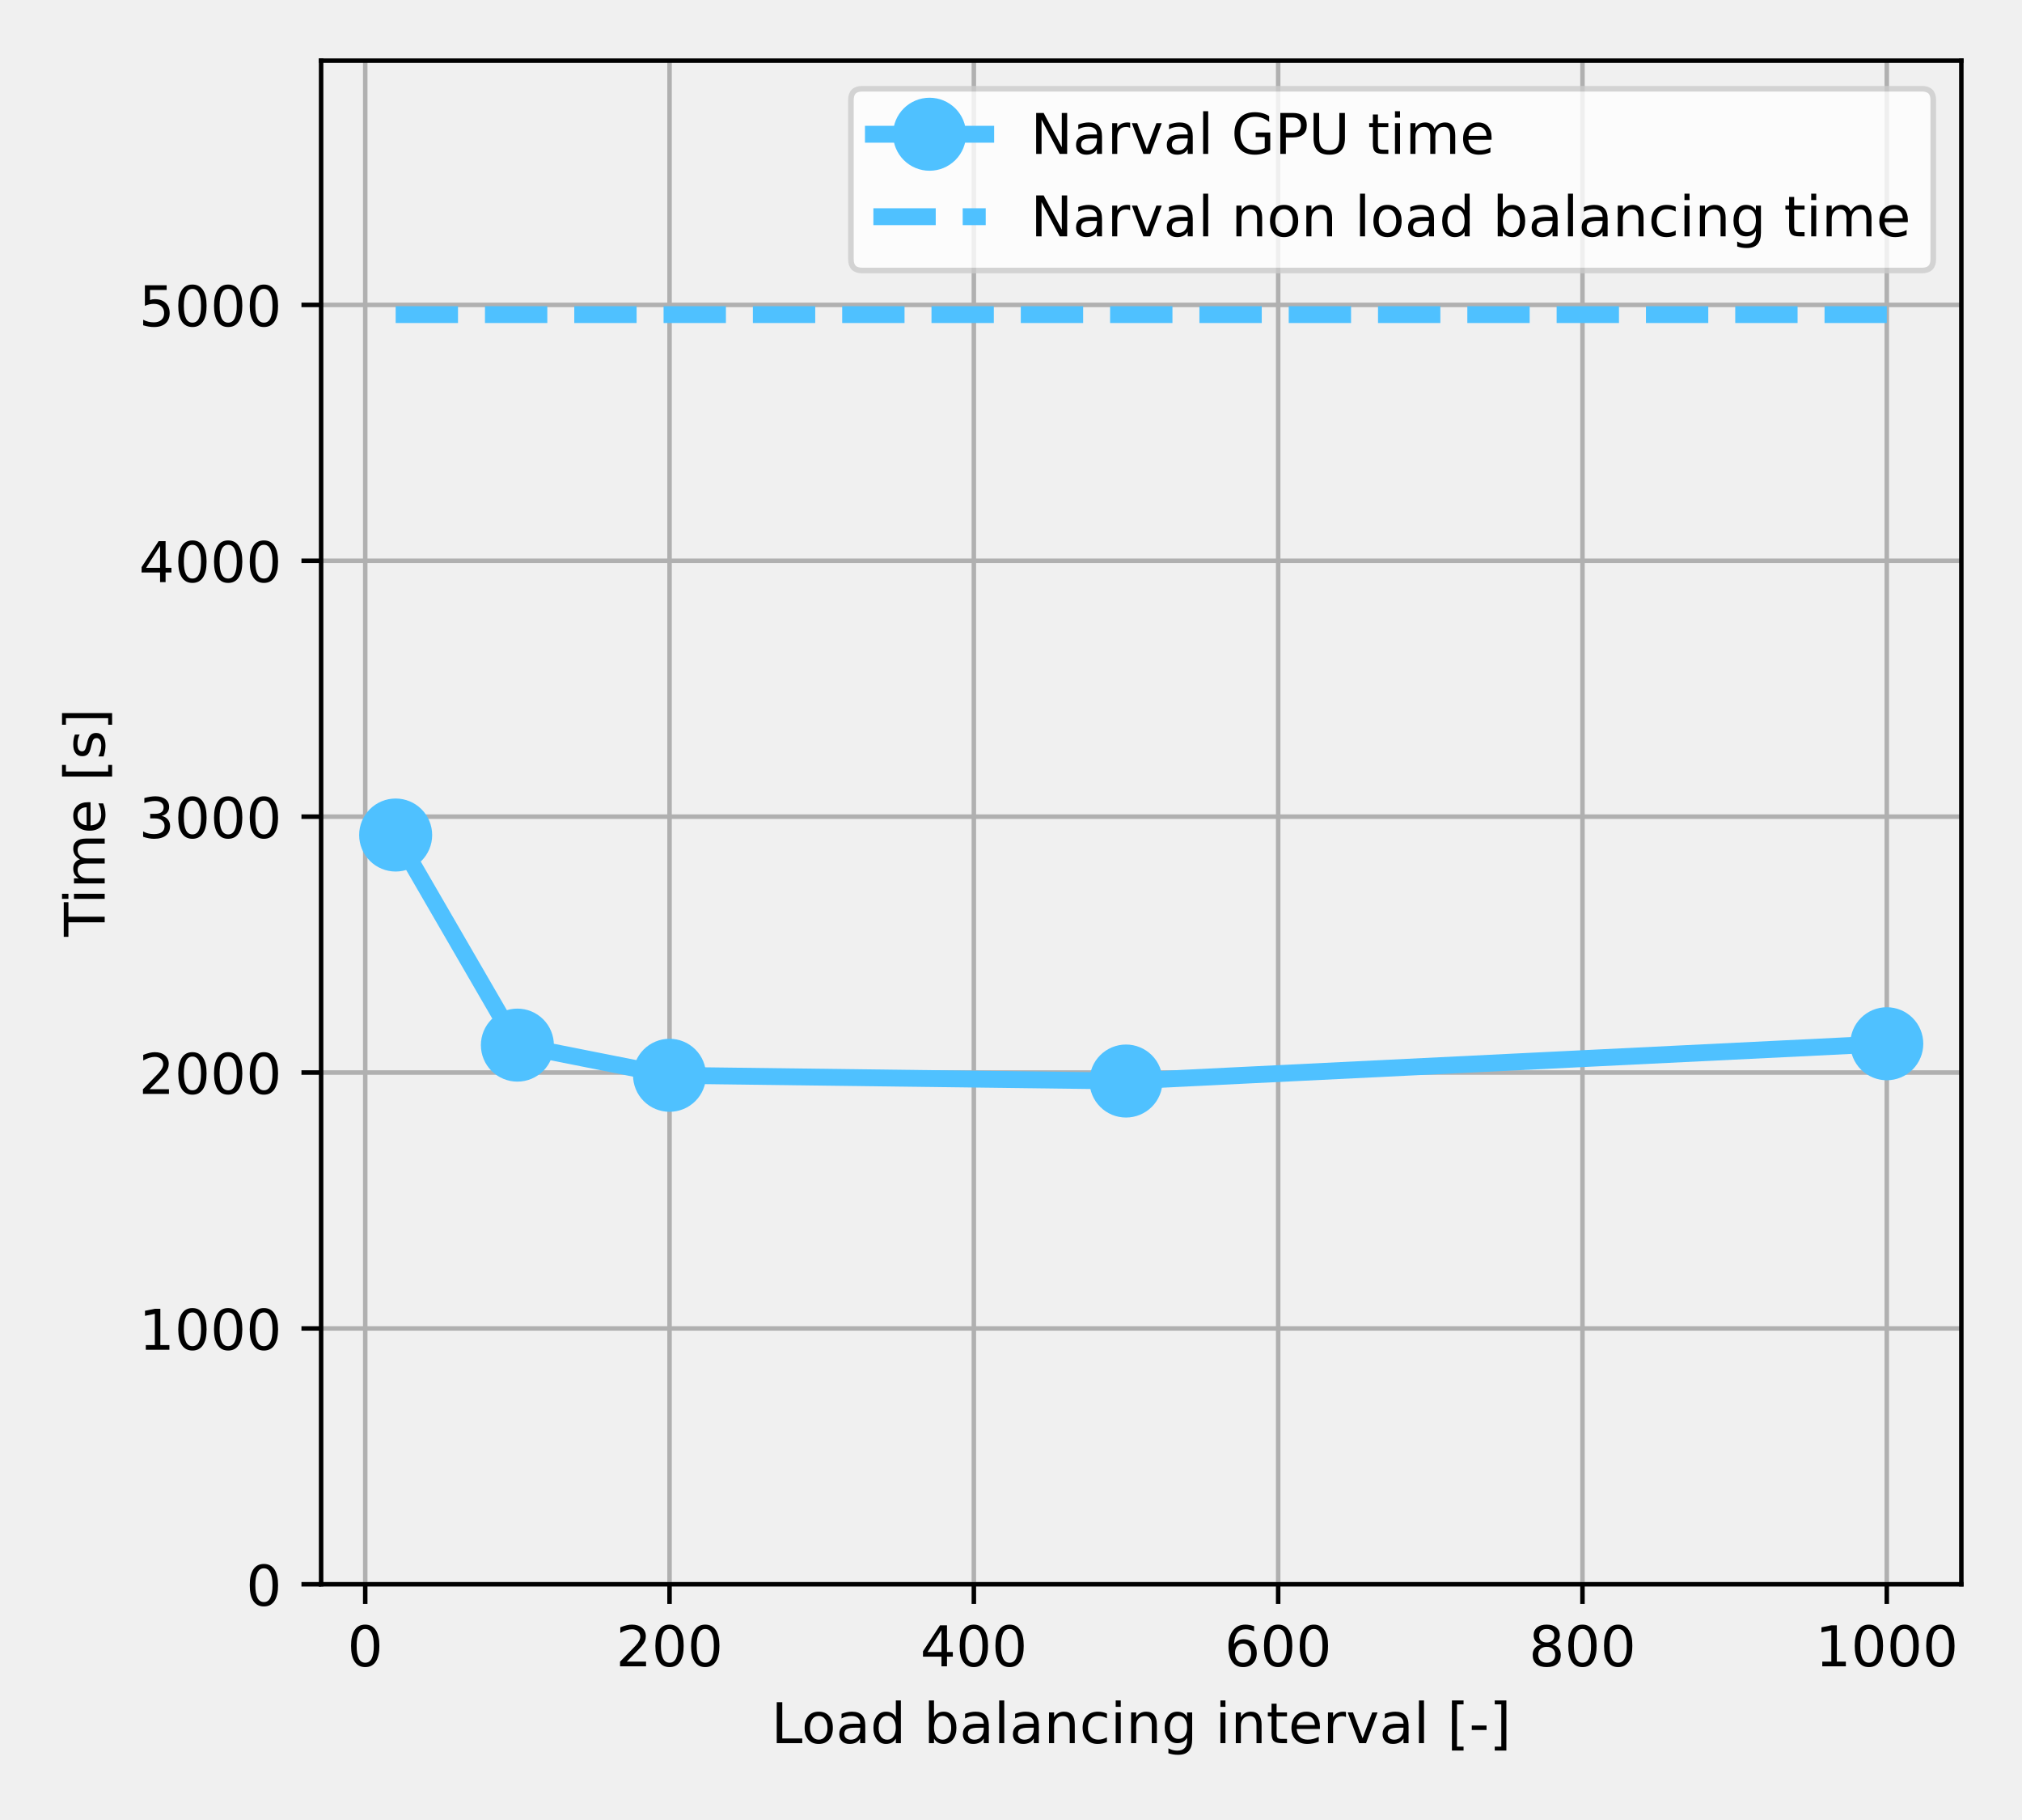
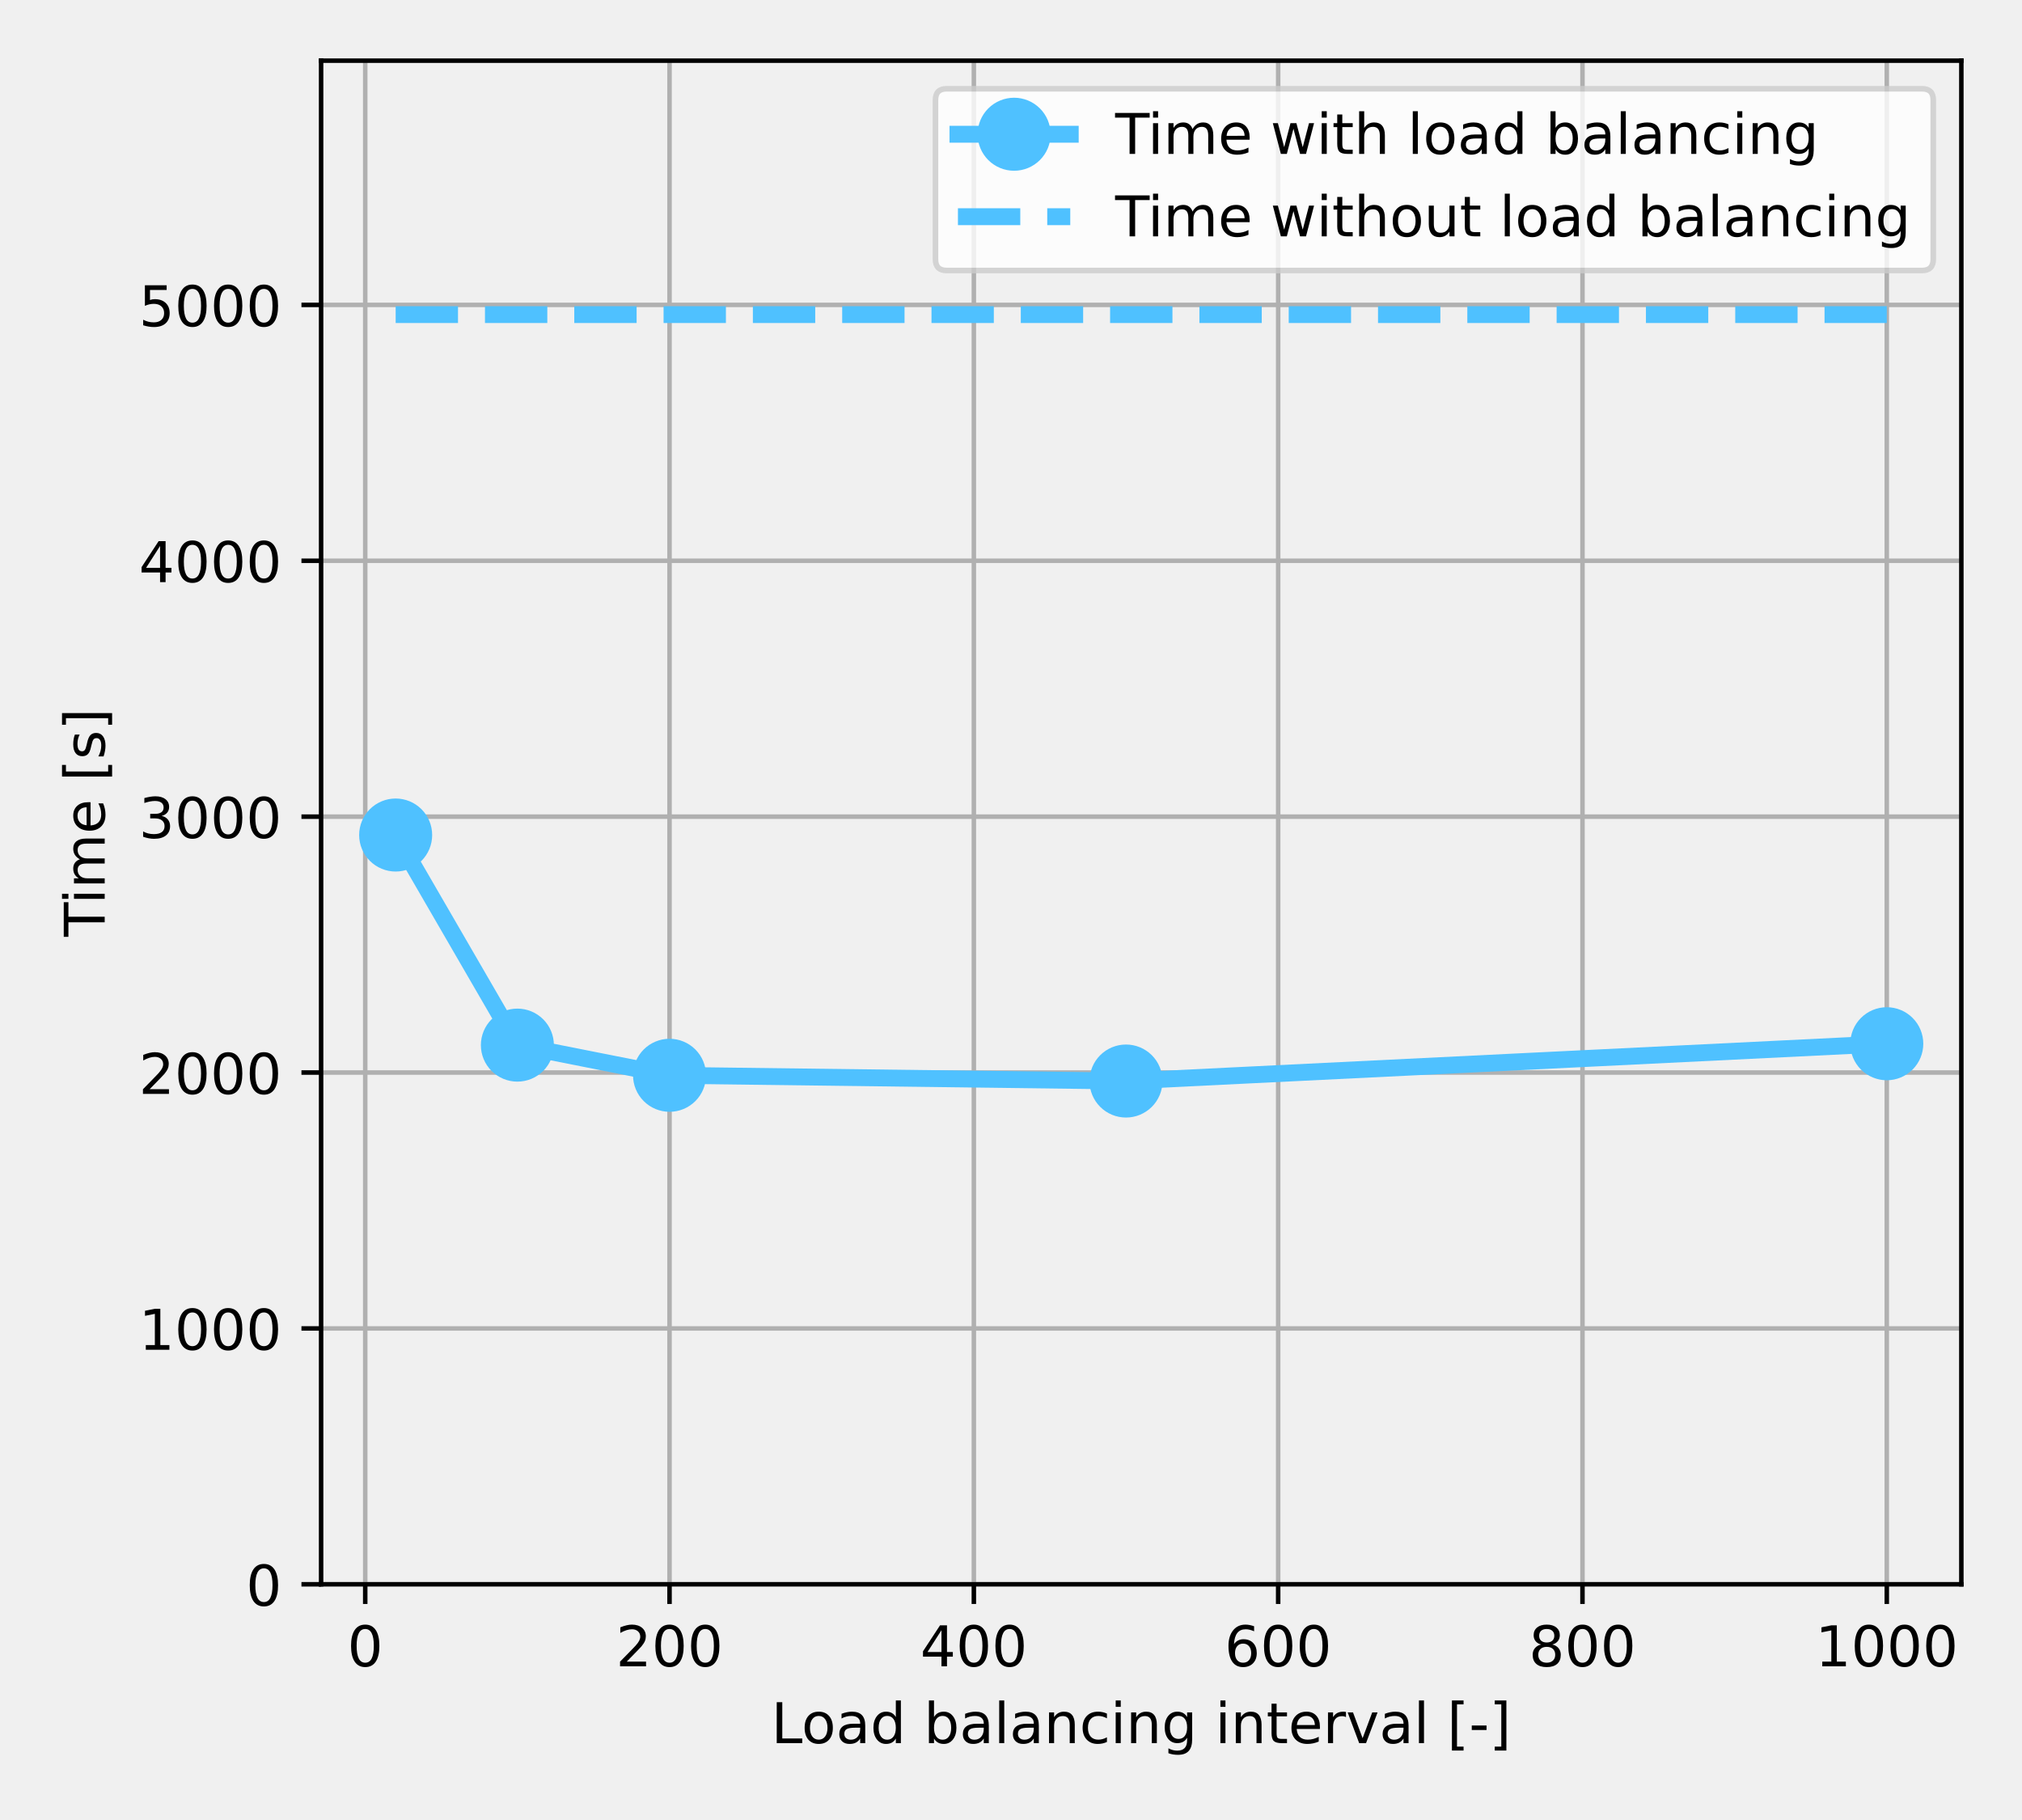
<svg xmlns="http://www.w3.org/2000/svg" xmlns:xlink="http://www.w3.org/1999/xlink" width="360pt" height="324pt" viewBox="0 0 360 324" version="1.1">
  <defs>
    <style type="text/css">*{stroke-linejoin: round; stroke-linecap: butt}</style>
  </defs>
  <g id="figure_1">
    <g id="patch_1">
      <path d="M 0 324  L 360 324  L 360 0  L 0 0  L 0 324  z " style="fill: none" />
    </g>
    <g id="axes_1">
      <g id="patch_2">
        <path d="M 57.17 282.04  L 349.2 282.04  L 349.2 10.8  L 57.17 10.8  L 57.17 282.04  z " style="fill: none" />
      </g>
      <g id="matplotlib.axis_1">
        <g id="xtick_1">
          <g id="line2d_1">
-             <path d="M 65.026 282.04  L 65.026 10.8  " clip-path="url(#p9d35d307a7)" style="fill: none; stroke: #b0b0b0; stroke-width: 0.8; stroke-linecap: square" />
+             <path d="M 65.026 282.04  L 65.026 10.8  " clip-path="url(#pdeeb07738b)" style="fill: none; stroke: #b0b0b0; stroke-width: 0.8; stroke-linecap: square" />
          </g>
          <g id="line2d_2">
            <defs>
-               <path id="m3759793aa2" d="M 0 0  L 0 3.5  " style="stroke: #000000; stroke-width: 0.8" />
-             </defs>
-             <g>
-               <use xlink:href="#m3759793aa2" x="65.026" y="282.04" style="stroke: #000000; stroke-width: 0.8" />
+               <path id="m55e230d600" d="M 0 0  L 0 3.5  " style="stroke: #000000; stroke-width: 0.8" />
+             </defs>
+             <g>
+               <use xlink:href="#m55e230d600" x="65.026" y="282.04" style="stroke: #000000; stroke-width: 0.8" />
            </g>
          </g>
          <g id="text_1">
            <g transform="translate(61.84484 296.6384)scale(0.1 -0.1)">
              <defs>
                <path id="DejaVuSans-30" d="M 2034 4250  Q 1547 4250 1301 3770  Q 1056 3291 1056 2328  Q 1056 1369 1301 889  Q 1547 409 2034 409  Q 2525 409 2770 889  Q 3016 1369 3016 2328  Q 3016 3291 2770 3770  Q 2525 4250 2034 4250  z M 2034 4750  Q 2819 4750 3233 4129  Q 3647 3509 3647 2328  Q 3647 1150 3233 529  Q 2819 -91 2034 -91  Q 1250 -91 836 529  Q 422 1150 422 2328  Q 422 3509 836 4129  Q 1250 4750 2034 4750  z " transform="scale(0.015625)" />
              </defs>
              <use xlink:href="#DejaVuSans-30" />
            </g>
          </g>
        </g>
        <g id="xtick_2">
          <g id="line2d_3">
-             <path d="M 119.206 282.04  L 119.206 10.8  " clip-path="url(#p9d35d307a7)" style="fill: none; stroke: #b0b0b0; stroke-width: 0.8; stroke-linecap: square" />
+             <path d="M 119.206 282.04  L 119.206 10.8  " clip-path="url(#pdeeb07738b)" style="fill: none; stroke: #b0b0b0; stroke-width: 0.8; stroke-linecap: square" />
          </g>
          <g id="line2d_4">
            <g>
-               <use xlink:href="#m3759793aa2" x="119.206" y="282.04" style="stroke: #000000; stroke-width: 0.8" />
+               <use xlink:href="#m55e230d600" x="119.206" y="282.04" style="stroke: #000000; stroke-width: 0.8" />
            </g>
          </g>
          <g id="text_2">
            <g transform="translate(109.6623 296.6384)scale(0.1 -0.1)">
              <defs>
                <path id="DejaVuSans-32" d="M 1228 531  L 3431 531  L 3431 0  L 469 0  L 469 531  Q 828 903 1448 1529  Q 2069 2156 2228 2338  Q 2531 2678 2651 2914  Q 2772 3150 2772 3378  Q 2772 3750 2511 3984  Q 2250 4219 1831 4219  Q 1534 4219 1204 4116  Q 875 4013 500 3803  L 500 4441  Q 881 4594 1212 4672  Q 1544 4750 1819 4750  Q 2544 4750 2975 4387  Q 3406 4025 3406 3419  Q 3406 3131 3298 2873  Q 3191 2616 2906 2266  Q 2828 2175 2409 1742  Q 1991 1309 1228 531  z " transform="scale(0.015625)" />
              </defs>
              <use xlink:href="#DejaVuSans-32" />
              <use xlink:href="#DejaVuSans-30" x="63.623" />
              <use xlink:href="#DejaVuSans-30" x="127.246" />
            </g>
          </g>
        </g>
        <g id="xtick_3">
          <g id="line2d_5">
-             <path d="M 173.386 282.04  L 173.386 10.8  " clip-path="url(#p9d35d307a7)" style="fill: none; stroke: #b0b0b0; stroke-width: 0.8; stroke-linecap: square" />
+             <path d="M 173.386 282.04  L 173.386 10.8  " clip-path="url(#pdeeb07738b)" style="fill: none; stroke: #b0b0b0; stroke-width: 0.8; stroke-linecap: square" />
          </g>
          <g id="line2d_6">
            <g>
-               <use xlink:href="#m3759793aa2" x="173.386" y="282.04" style="stroke: #000000; stroke-width: 0.8" />
+               <use xlink:href="#m55e230d600" x="173.386" y="282.04" style="stroke: #000000; stroke-width: 0.8" />
            </g>
          </g>
          <g id="text_3">
            <g transform="translate(163.8423 296.6384)scale(0.1 -0.1)">
              <defs>
                <path id="DejaVuSans-34" d="M 2419 4116  L 825 1625  L 2419 1625  L 2419 4116  z M 2253 4666  L 3047 4666  L 3047 1625  L 3713 1625  L 3713 1100  L 3047 1100  L 3047 0  L 2419 0  L 2419 1100  L 313 1100  L 313 1709  L 2253 4666  z " transform="scale(0.015625)" />
              </defs>
              <use xlink:href="#DejaVuSans-34" />
              <use xlink:href="#DejaVuSans-30" x="63.623" />
              <use xlink:href="#DejaVuSans-30" x="127.246" />
            </g>
          </g>
        </g>
        <g id="xtick_4">
          <g id="line2d_7">
-             <path d="M 227.566 282.04  L 227.566 10.8  " clip-path="url(#p9d35d307a7)" style="fill: none; stroke: #b0b0b0; stroke-width: 0.8; stroke-linecap: square" />
+             <path d="M 227.566 282.04  L 227.566 10.8  " clip-path="url(#pdeeb07738b)" style="fill: none; stroke: #b0b0b0; stroke-width: 0.8; stroke-linecap: square" />
          </g>
          <g id="line2d_8">
            <g>
-               <use xlink:href="#m3759793aa2" x="227.566" y="282.04" style="stroke: #000000; stroke-width: 0.8" />
+               <use xlink:href="#m55e230d600" x="227.566" y="282.04" style="stroke: #000000; stroke-width: 0.8" />
            </g>
          </g>
          <g id="text_4">
            <g transform="translate(218.0222 296.6384)scale(0.1 -0.1)">
              <defs>
                <path id="DejaVuSans-36" d="M 2113 2584  Q 1688 2584 1439 2293  Q 1191 2003 1191 1497  Q 1191 994 1439 701  Q 1688 409 2113 409  Q 2538 409 2786 701  Q 3034 994 3034 1497  Q 3034 2003 2786 2293  Q 2538 2584 2113 2584  z M 3366 4563  L 3366 3988  Q 3128 4100 2886 4159  Q 2644 4219 2406 4219  Q 1781 4219 1451 3797  Q 1122 3375 1075 2522  Q 1259 2794 1537 2939  Q 1816 3084 2150 3084  Q 2853 3084 3261 2657  Q 3669 2231 3669 1497  Q 3669 778 3244 343  Q 2819 -91 2113 -91  Q 1303 -91 875 529  Q 447 1150 447 2328  Q 447 3434 972 4092  Q 1497 4750 2381 4750  Q 2619 4750 2861 4703  Q 3103 4656 3366 4563  z " transform="scale(0.015625)" />
              </defs>
              <use xlink:href="#DejaVuSans-36" />
              <use xlink:href="#DejaVuSans-30" x="63.623" />
              <use xlink:href="#DejaVuSans-30" x="127.246" />
            </g>
          </g>
        </g>
        <g id="xtick_5">
          <g id="line2d_9">
-             <path d="M 281.746 282.04  L 281.746 10.8  " clip-path="url(#p9d35d307a7)" style="fill: none; stroke: #b0b0b0; stroke-width: 0.8; stroke-linecap: square" />
+             <path d="M 281.746 282.04  L 281.746 10.8  " clip-path="url(#pdeeb07738b)" style="fill: none; stroke: #b0b0b0; stroke-width: 0.8; stroke-linecap: square" />
          </g>
          <g id="line2d_10">
            <g>
-               <use xlink:href="#m3759793aa2" x="281.746" y="282.04" style="stroke: #000000; stroke-width: 0.8" />
+               <use xlink:href="#m55e230d600" x="281.746" y="282.04" style="stroke: #000000; stroke-width: 0.8" />
            </g>
          </g>
          <g id="text_5">
            <g transform="translate(272.2022 296.6384)scale(0.1 -0.1)">
              <defs>
                <path id="DejaVuSans-38" d="M 2034 2216  Q 1584 2216 1326 1975  Q 1069 1734 1069 1313  Q 1069 891 1326 650  Q 1584 409 2034 409  Q 2484 409 2743 651  Q 3003 894 3003 1313  Q 3003 1734 2745 1975  Q 2488 2216 2034 2216  z M 1403 2484  Q 997 2584 770 2862  Q 544 3141 544 3541  Q 544 4100 942 4425  Q 1341 4750 2034 4750  Q 2731 4750 3128 4425  Q 3525 4100 3525 3541  Q 3525 3141 3298 2862  Q 3072 2584 2669 2484  Q 3125 2378 3379 2068  Q 3634 1759 3634 1313  Q 3634 634 3220 271  Q 2806 -91 2034 -91  Q 1263 -91 848 271  Q 434 634 434 1313  Q 434 1759 690 2068  Q 947 2378 1403 2484  z M 1172 3481  Q 1172 3119 1398 2916  Q 1625 2713 2034 2713  Q 2441 2713 2670 2916  Q 2900 3119 2900 3481  Q 2900 3844 2670 4047  Q 2441 4250 2034 4250  Q 1625 4250 1398 4047  Q 1172 3844 1172 3481  z " transform="scale(0.015625)" />
              </defs>
              <use xlink:href="#DejaVuSans-38" />
              <use xlink:href="#DejaVuSans-30" x="63.623" />
              <use xlink:href="#DejaVuSans-30" x="127.246" />
            </g>
          </g>
        </g>
        <g id="xtick_6">
          <g id="line2d_11">
-             <path d="M 335.926 282.04  L 335.926 10.8  " clip-path="url(#p9d35d307a7)" style="fill: none; stroke: #b0b0b0; stroke-width: 0.8; stroke-linecap: square" />
+             <path d="M 335.926 282.04  L 335.926 10.8  " clip-path="url(#pdeeb07738b)" style="fill: none; stroke: #b0b0b0; stroke-width: 0.8; stroke-linecap: square" />
          </g>
          <g id="line2d_12">
            <g>
-               <use xlink:href="#m3759793aa2" x="335.926" y="282.04" style="stroke: #000000; stroke-width: 0.8" />
+               <use xlink:href="#m55e230d600" x="335.926" y="282.04" style="stroke: #000000; stroke-width: 0.8" />
            </g>
          </g>
          <g id="text_6">
            <g transform="translate(323.2009 296.6384)scale(0.1 -0.1)">
              <defs>
                <path id="DejaVuSans-31" d="M 794 531  L 1825 531  L 1825 4091  L 703 3866  L 703 4441  L 1819 4666  L 2450 4666  L 2450 531  L 3481 531  L 3481 0  L 794 0  L 794 531  z " transform="scale(0.015625)" />
              </defs>
              <use xlink:href="#DejaVuSans-31" />
              <use xlink:href="#DejaVuSans-30" x="63.623" />
              <use xlink:href="#DejaVuSans-30" x="127.246" />
              <use xlink:href="#DejaVuSans-30" x="190.869" />
            </g>
          </g>
        </g>
        <g id="text_7">
          <g transform="translate(137.3123 310.3166)scale(0.1 -0.1)">
            <defs>
              <path id="DejaVuSans-4c" d="M 628 4666  L 1259 4666  L 1259 531  L 3531 531  L 3531 0  L 628 0  L 628 4666  z " transform="scale(0.015625)" />
              <path id="DejaVuSans-6f" d="M 1959 3097  Q 1497 3097 1228 2736  Q 959 2375 959 1747  Q 959 1119 1226 758  Q 1494 397 1959 397  Q 2419 397 2687 759  Q 2956 1122 2956 1747  Q 2956 2369 2687 2733  Q 2419 3097 1959 3097  z M 1959 3584  Q 2709 3584 3137 3096  Q 3566 2609 3566 1747  Q 3566 888 3137 398  Q 2709 -91 1959 -91  Q 1206 -91 779 398  Q 353 888 353 1747  Q 353 2609 779 3096  Q 1206 3584 1959 3584  z " transform="scale(0.015625)" />
              <path id="DejaVuSans-61" d="M 2194 1759  Q 1497 1759 1228 1600  Q 959 1441 959 1056  Q 959 750 1161 570  Q 1363 391 1709 391  Q 2188 391 2477 730  Q 2766 1069 2766 1631  L 2766 1759  L 2194 1759  z M 3341 1997  L 3341 0  L 2766 0  L 2766 531  Q 2569 213 2275 61  Q 1981 -91 1556 -91  Q 1019 -91 701 211  Q 384 513 384 1019  Q 384 1609 779 1909  Q 1175 2209 1959 2209  L 2766 2209  L 2766 2266  Q 2766 2663 2505 2880  Q 2244 3097 1772 3097  Q 1472 3097 1187 3025  Q 903 2953 641 2809  L 641 3341  Q 956 3463 1253 3523  Q 1550 3584 1831 3584  Q 2591 3584 2966 3190  Q 3341 2797 3341 1997  z " transform="scale(0.015625)" />
              <path id="DejaVuSans-64" d="M 2906 2969  L 2906 4863  L 3481 4863  L 3481 0  L 2906 0  L 2906 525  Q 2725 213 2448 61  Q 2172 -91 1784 -91  Q 1150 -91 751 415  Q 353 922 353 1747  Q 353 2572 751 3078  Q 1150 3584 1784 3584  Q 2172 3584 2448 3432  Q 2725 3281 2906 2969  z M 947 1747  Q 947 1113 1208 752  Q 1469 391 1925 391  Q 2381 391 2643 752  Q 2906 1113 2906 1747  Q 2906 2381 2643 2742  Q 2381 3103 1925 3103  Q 1469 3103 1208 2742  Q 947 2381 947 1747  z " transform="scale(0.015625)" />
              <path id="DejaVuSans-20" transform="scale(0.015625)" />
              <path id="DejaVuSans-62" d="M 3116 1747  Q 3116 2381 2855 2742  Q 2594 3103 2138 3103  Q 1681 3103 1420 2742  Q 1159 2381 1159 1747  Q 1159 1113 1420 752  Q 1681 391 2138 391  Q 2594 391 2855 752  Q 3116 1113 3116 1747  z M 1159 2969  Q 1341 3281 1617 3432  Q 1894 3584 2278 3584  Q 2916 3584 3314 3078  Q 3713 2572 3713 1747  Q 3713 922 3314 415  Q 2916 -91 2278 -91  Q 1894 -91 1617 61  Q 1341 213 1159 525  L 1159 0  L 581 0  L 581 4863  L 1159 4863  L 1159 2969  z " transform="scale(0.015625)" />
              <path id="DejaVuSans-6c" d="M 603 4863  L 1178 4863  L 1178 0  L 603 0  L 603 4863  z " transform="scale(0.015625)" />
              <path id="DejaVuSans-6e" d="M 3513 2113  L 3513 0  L 2938 0  L 2938 2094  Q 2938 2591 2744 2837  Q 2550 3084 2163 3084  Q 1697 3084 1428 2787  Q 1159 2491 1159 1978  L 1159 0  L 581 0  L 581 3500  L 1159 3500  L 1159 2956  Q 1366 3272 1645 3428  Q 1925 3584 2291 3584  Q 2894 3584 3203 3211  Q 3513 2838 3513 2113  z " transform="scale(0.015625)" />
              <path id="DejaVuSans-63" d="M 3122 3366  L 3122 2828  Q 2878 2963 2633 3030  Q 2388 3097 2138 3097  Q 1578 3097 1268 2742  Q 959 2388 959 1747  Q 959 1106 1268 751  Q 1578 397 2138 397  Q 2388 397 2633 464  Q 2878 531 3122 666  L 3122 134  Q 2881 22 2623 -34  Q 2366 -91 2075 -91  Q 1284 -91 818 406  Q 353 903 353 1747  Q 353 2603 823 3093  Q 1294 3584 2113 3584  Q 2378 3584 2631 3529  Q 2884 3475 3122 3366  z " transform="scale(0.015625)" />
              <path id="DejaVuSans-69" d="M 603 3500  L 1178 3500  L 1178 0  L 603 0  L 603 3500  z M 603 4863  L 1178 4863  L 1178 4134  L 603 4134  L 603 4863  z " transform="scale(0.015625)" />
              <path id="DejaVuSans-67" d="M 2906 1791  Q 2906 2416 2648 2759  Q 2391 3103 1925 3103  Q 1463 3103 1205 2759  Q 947 2416 947 1791  Q 947 1169 1205 825  Q 1463 481 1925 481  Q 2391 481 2648 825  Q 2906 1169 2906 1791  z M 3481 434  Q 3481 -459 3084 -895  Q 2688 -1331 1869 -1331  Q 1566 -1331 1297 -1286  Q 1028 -1241 775 -1147  L 775 -588  Q 1028 -725 1275 -790  Q 1522 -856 1778 -856  Q 2344 -856 2625 -561  Q 2906 -266 2906 331  L 2906 616  Q 2728 306 2450 153  Q 2172 0 1784 0  Q 1141 0 747 490  Q 353 981 353 1791  Q 353 2603 747 3093  Q 1141 3584 1784 3584  Q 2172 3584 2450 3431  Q 2728 3278 2906 2969  L 2906 3500  L 3481 3500  L 3481 434  z " transform="scale(0.015625)" />
              <path id="DejaVuSans-74" d="M 1172 4494  L 1172 3500  L 2356 3500  L 2356 3053  L 1172 3053  L 1172 1153  Q 1172 725 1289 603  Q 1406 481 1766 481  L 2356 481  L 2356 0  L 1766 0  Q 1100 0 847 248  Q 594 497 594 1153  L 594 3053  L 172 3053  L 172 3500  L 594 3500  L 594 4494  L 1172 4494  z " transform="scale(0.015625)" />
              <path id="DejaVuSans-65" d="M 3597 1894  L 3597 1613  L 953 1613  Q 991 1019 1311 708  Q 1631 397 2203 397  Q 2534 397 2845 478  Q 3156 559 3463 722  L 3463 178  Q 3153 47 2828 -22  Q 2503 -91 2169 -91  Q 1331 -91 842 396  Q 353 884 353 1716  Q 353 2575 817 3079  Q 1281 3584 2069 3584  Q 2775 3584 3186 3129  Q 3597 2675 3597 1894  z M 3022 2063  Q 3016 2534 2758 2815  Q 2500 3097 2075 3097  Q 1594 3097 1305 2825  Q 1016 2553 972 2059  L 3022 2063  z " transform="scale(0.015625)" />
              <path id="DejaVuSans-72" d="M 2631 2963  Q 2534 3019 2420 3045  Q 2306 3072 2169 3072  Q 1681 3072 1420 2755  Q 1159 2438 1159 1844  L 1159 0  L 581 0  L 581 3500  L 1159 3500  L 1159 2956  Q 1341 3275 1631 3429  Q 1922 3584 2338 3584  Q 2397 3584 2469 3576  Q 2541 3569 2628 3553  L 2631 2963  z " transform="scale(0.015625)" />
              <path id="DejaVuSans-76" d="M 191 3500  L 800 3500  L 1894 563  L 2988 3500  L 3597 3500  L 2284 0  L 1503 0  L 191 3500  z " transform="scale(0.015625)" />
              <path id="DejaVuSans-5b" d="M 550 4863  L 1875 4863  L 1875 4416  L 1125 4416  L 1125 -397  L 1875 -397  L 1875 -844  L 550 -844  L 550 4863  z " transform="scale(0.015625)" />
              <path id="DejaVuSans-2d" d="M 313 2009  L 1997 2009  L 1997 1497  L 313 1497  L 313 2009  z " transform="scale(0.015625)" />
              <path id="DejaVuSans-5d" d="M 1947 4863  L 1947 -844  L 622 -844  L 622 -397  L 1369 -397  L 1369 4416  L 622 4416  L 622 4863  L 1947 4863  z " transform="scale(0.015625)" />
            </defs>
            <use xlink:href="#DejaVuSans-4c" />
            <use xlink:href="#DejaVuSans-6f" x="53.963" />
            <use xlink:href="#DejaVuSans-61" x="115.145" />
            <use xlink:href="#DejaVuSans-64" x="176.424" />
            <use xlink:href="#DejaVuSans-20" x="239.9" />
            <use xlink:href="#DejaVuSans-62" x="271.688" />
            <use xlink:href="#DejaVuSans-61" x="335.164" />
            <use xlink:href="#DejaVuSans-6c" x="396.443" />
            <use xlink:href="#DejaVuSans-61" x="424.227" />
            <use xlink:href="#DejaVuSans-6e" x="485.506" />
            <use xlink:href="#DejaVuSans-63" x="548.885" />
            <use xlink:href="#DejaVuSans-69" x="603.865" />
            <use xlink:href="#DejaVuSans-6e" x="631.648" />
            <use xlink:href="#DejaVuSans-67" x="695.027" />
            <use xlink:href="#DejaVuSans-20" x="758.504" />
            <use xlink:href="#DejaVuSans-69" x="790.291" />
            <use xlink:href="#DejaVuSans-6e" x="818.074" />
            <use xlink:href="#DejaVuSans-74" x="881.453" />
            <use xlink:href="#DejaVuSans-65" x="920.662" />
            <use xlink:href="#DejaVuSans-72" x="982.186" />
            <use xlink:href="#DejaVuSans-76" x="1023.299" />
            <use xlink:href="#DejaVuSans-61" x="1082.479" />
            <use xlink:href="#DejaVuSans-6c" x="1143.758" />
            <use xlink:href="#DejaVuSans-20" x="1171.541" />
            <use xlink:href="#DejaVuSans-5b" x="1203.328" />
            <use xlink:href="#DejaVuSans-2d" x="1242.342" />
            <use xlink:href="#DejaVuSans-5d" x="1278.426" />
          </g>
        </g>
      </g>
      <g id="matplotlib.axis_2">
        <g id="ytick_1">
          <g id="line2d_13">
-             <path d="M 57.17 282.04  L 349.2 282.04  " clip-path="url(#p9d35d307a7)" style="fill: none; stroke: #b0b0b0; stroke-width: 0.8; stroke-linecap: square" />
+             <path d="M 57.17 282.04  L 349.2 282.04  " clip-path="url(#pdeeb07738b)" style="fill: none; stroke: #b0b0b0; stroke-width: 0.8; stroke-linecap: square" />
          </g>
          <g id="line2d_14">
            <defs>
-               <path id="mb512cc15ae" d="M 0 0  L -3.5 0  " style="stroke: #000000; stroke-width: 0.8" />
-             </defs>
-             <g>
-               <use xlink:href="#mb512cc15ae" x="57.17" y="282.04" style="stroke: #000000; stroke-width: 0.8" />
+               <path id="m3ae6c135f8" d="M 0 0  L -3.5 0  " style="stroke: #000000; stroke-width: 0.8" />
+             </defs>
+             <g>
+               <use xlink:href="#m3ae6c135f8" x="57.17" y="282.04" style="stroke: #000000; stroke-width: 0.8" />
            </g>
          </g>
          <g id="text_8">
            <g transform="translate(43.8075 285.8392)scale(0.1 -0.1)">
              <use xlink:href="#DejaVuSans-30" />
            </g>
          </g>
        </g>
        <g id="ytick_2">
          <g id="line2d_15">
-             <path d="M 57.17 236.488  L 349.2 236.488  " clip-path="url(#p9d35d307a7)" style="fill: none; stroke: #b0b0b0; stroke-width: 0.8; stroke-linecap: square" />
+             <path d="M 57.17 236.488  L 349.2 236.488  " clip-path="url(#pdeeb07738b)" style="fill: none; stroke: #b0b0b0; stroke-width: 0.8; stroke-linecap: square" />
          </g>
          <g id="line2d_16">
            <g>
-               <use xlink:href="#mb512cc15ae" x="57.17" y="236.488" style="stroke: #000000; stroke-width: 0.8" />
+               <use xlink:href="#m3ae6c135f8" x="57.17" y="236.488" style="stroke: #000000; stroke-width: 0.8" />
            </g>
          </g>
          <g id="text_9">
            <g transform="translate(24.72 240.2869)scale(0.1 -0.1)">
              <use xlink:href="#DejaVuSans-31" />
              <use xlink:href="#DejaVuSans-30" x="63.623" />
              <use xlink:href="#DejaVuSans-30" x="127.246" />
              <use xlink:href="#DejaVuSans-30" x="190.869" />
            </g>
          </g>
        </g>
        <g id="ytick_3">
          <g id="line2d_17">
-             <path d="M 57.17 190.935  L 349.2 190.935  " clip-path="url(#p9d35d307a7)" style="fill: none; stroke: #b0b0b0; stroke-width: 0.8; stroke-linecap: square" />
+             <path d="M 57.17 190.935  L 349.2 190.935  " clip-path="url(#pdeeb07738b)" style="fill: none; stroke: #b0b0b0; stroke-width: 0.8; stroke-linecap: square" />
          </g>
          <g id="line2d_18">
            <g>
-               <use xlink:href="#mb512cc15ae" x="57.17" y="190.935" style="stroke: #000000; stroke-width: 0.8" />
+               <use xlink:href="#m3ae6c135f8" x="57.17" y="190.935" style="stroke: #000000; stroke-width: 0.8" />
            </g>
          </g>
          <g id="text_10">
            <g transform="translate(24.72 194.7346)scale(0.1 -0.1)">
              <use xlink:href="#DejaVuSans-32" />
              <use xlink:href="#DejaVuSans-30" x="63.623" />
              <use xlink:href="#DejaVuSans-30" x="127.246" />
              <use xlink:href="#DejaVuSans-30" x="190.869" />
            </g>
          </g>
        </g>
        <g id="ytick_4">
          <g id="line2d_19">
-             <path d="M 57.17 145.383  L 349.2 145.383  " clip-path="url(#p9d35d307a7)" style="fill: none; stroke: #b0b0b0; stroke-width: 0.8; stroke-linecap: square" />
+             <path d="M 57.17 145.383  L 349.2 145.383  " clip-path="url(#pdeeb07738b)" style="fill: none; stroke: #b0b0b0; stroke-width: 0.8; stroke-linecap: square" />
          </g>
          <g id="line2d_20">
            <g>
-               <use xlink:href="#mb512cc15ae" x="57.17" y="145.383" style="stroke: #000000; stroke-width: 0.8" />
+               <use xlink:href="#m3ae6c135f8" x="57.17" y="145.383" style="stroke: #000000; stroke-width: 0.8" />
            </g>
          </g>
          <g id="text_11">
            <g transform="translate(24.72 149.1823)scale(0.1 -0.1)">
              <defs>
                <path id="DejaVuSans-33" d="M 2597 2516  Q 3050 2419 3304 2112  Q 3559 1806 3559 1356  Q 3559 666 3084 287  Q 2609 -91 1734 -91  Q 1441 -91 1130 -33  Q 819 25 488 141  L 488 750  Q 750 597 1062 519  Q 1375 441 1716 441  Q 2309 441 2620 675  Q 2931 909 2931 1356  Q 2931 1769 2642 2001  Q 2353 2234 1838 2234  L 1294 2234  L 1294 2753  L 1863 2753  Q 2328 2753 2575 2939  Q 2822 3125 2822 3475  Q 2822 3834 2567 4026  Q 2313 4219 1838 4219  Q 1578 4219 1281 4162  Q 984 4106 628 3988  L 628 4550  Q 988 4650 1302 4700  Q 1616 4750 1894 4750  Q 2613 4750 3031 4423  Q 3450 4097 3450 3541  Q 3450 3153 3228 2886  Q 3006 2619 2597 2516  z " transform="scale(0.015625)" />
              </defs>
              <use xlink:href="#DejaVuSans-33" />
              <use xlink:href="#DejaVuSans-30" x="63.623" />
              <use xlink:href="#DejaVuSans-30" x="127.246" />
              <use xlink:href="#DejaVuSans-30" x="190.869" />
            </g>
          </g>
        </g>
        <g id="ytick_5">
          <g id="line2d_21">
-             <path d="M 57.17 99.831  L 349.2 99.831  " clip-path="url(#p9d35d307a7)" style="fill: none; stroke: #b0b0b0; stroke-width: 0.8; stroke-linecap: square" />
+             <path d="M 57.17 99.831  L 349.2 99.831  " clip-path="url(#pdeeb07738b)" style="fill: none; stroke: #b0b0b0; stroke-width: 0.8; stroke-linecap: square" />
          </g>
          <g id="line2d_22">
            <g>
-               <use xlink:href="#mb512cc15ae" x="57.17" y="99.831" style="stroke: #000000; stroke-width: 0.8" />
+               <use xlink:href="#m3ae6c135f8" x="57.17" y="99.831" style="stroke: #000000; stroke-width: 0.8" />
            </g>
          </g>
          <g id="text_12">
            <g transform="translate(24.72 103.6299)scale(0.1 -0.1)">
              <use xlink:href="#DejaVuSans-34" />
              <use xlink:href="#DejaVuSans-30" x="63.623" />
              <use xlink:href="#DejaVuSans-30" x="127.246" />
              <use xlink:href="#DejaVuSans-30" x="190.869" />
            </g>
          </g>
        </g>
        <g id="ytick_6">
          <g id="line2d_23">
-             <path d="M 57.17 54.278  L 349.2 54.278  " clip-path="url(#p9d35d307a7)" style="fill: none; stroke: #b0b0b0; stroke-width: 0.8; stroke-linecap: square" />
+             <path d="M 57.17 54.278  L 349.2 54.278  " clip-path="url(#pdeeb07738b)" style="fill: none; stroke: #b0b0b0; stroke-width: 0.8; stroke-linecap: square" />
          </g>
          <g id="line2d_24">
            <g>
-               <use xlink:href="#mb512cc15ae" x="57.17" y="54.278" style="stroke: #000000; stroke-width: 0.8" />
+               <use xlink:href="#m3ae6c135f8" x="57.17" y="54.278" style="stroke: #000000; stroke-width: 0.8" />
            </g>
          </g>
          <g id="text_13">
            <g transform="translate(24.72 58.07763)scale(0.1 -0.1)">
              <defs>
                <path id="DejaVuSans-35" d="M 691 4666  L 3169 4666  L 3169 4134  L 1269 4134  L 1269 2991  Q 1406 3038 1543 3061  Q 1681 3084 1819 3084  Q 2600 3084 3056 2656  Q 3513 2228 3513 1497  Q 3513 744 3044 326  Q 2575 -91 1722 -91  Q 1428 -91 1123 -41  Q 819 9 494 109  L 494 744  Q 775 591 1075 516  Q 1375 441 1709 441  Q 2250 441 2565 725  Q 2881 1009 2881 1497  Q 2881 1984 2565 2268  Q 2250 2553 1709 2553  Q 1456 2553 1204 2497  Q 953 2441 691 2322  L 691 4666  z " transform="scale(0.015625)" />
              </defs>
              <use xlink:href="#DejaVuSans-35" />
              <use xlink:href="#DejaVuSans-30" x="63.623" />
              <use xlink:href="#DejaVuSans-30" x="127.246" />
              <use xlink:href="#DejaVuSans-30" x="190.869" />
            </g>
          </g>
        </g>
        <g id="text_14">
          <g transform="translate(18.64031 166.7489)rotate(-90)scale(0.1 -0.1)">
            <defs>
              <path id="DejaVuSans-54" d="M -19 4666  L 3928 4666  L 3928 4134  L 2272 4134  L 2272 0  L 1638 0  L 1638 4134  L -19 4134  L -19 4666  z " transform="scale(0.015625)" />
              <path id="DejaVuSans-6d" d="M 3328 2828  Q 3544 3216 3844 3400  Q 4144 3584 4550 3584  Q 5097 3584 5394 3201  Q 5691 2819 5691 2113  L 5691 0  L 5113 0  L 5113 2094  Q 5113 2597 4934 2840  Q 4756 3084 4391 3084  Q 3944 3084 3684 2787  Q 3425 2491 3425 1978  L 3425 0  L 2847 0  L 2847 2094  Q 2847 2600 2669 2842  Q 2491 3084 2119 3084  Q 1678 3084 1418 2786  Q 1159 2488 1159 1978  L 1159 0  L 581 0  L 581 3500  L 1159 3500  L 1159 2956  Q 1356 3278 1631 3431  Q 1906 3584 2284 3584  Q 2666 3584 2933 3390  Q 3200 3197 3328 2828  z " transform="scale(0.015625)" />
              <path id="DejaVuSans-73" d="M 2834 3397  L 2834 2853  Q 2591 2978 2328 3040  Q 2066 3103 1784 3103  Q 1356 3103 1142 2972  Q 928 2841 928 2578  Q 928 2378 1081 2264  Q 1234 2150 1697 2047  L 1894 2003  Q 2506 1872 2764 1633  Q 3022 1394 3022 966  Q 3022 478 2636 193  Q 2250 -91 1575 -91  Q 1294 -91 989 -36  Q 684 19 347 128  L 347 722  Q 666 556 975 473  Q 1284 391 1588 391  Q 1994 391 2212 530  Q 2431 669 2431 922  Q 2431 1156 2273 1281  Q 2116 1406 1581 1522  L 1381 1569  Q 847 1681 609 1914  Q 372 2147 372 2553  Q 372 3047 722 3315  Q 1072 3584 1716 3584  Q 2034 3584 2315 3537  Q 2597 3491 2834 3397  z " transform="scale(0.015625)" />
            </defs>
            <use xlink:href="#DejaVuSans-54" />
            <use xlink:href="#DejaVuSans-69" x="57.959" />
            <use xlink:href="#DejaVuSans-6d" x="85.742" />
            <use xlink:href="#DejaVuSans-65" x="183.154" />
            <use xlink:href="#DejaVuSans-20" x="244.678" />
            <use xlink:href="#DejaVuSans-5b" x="276.465" />
            <use xlink:href="#DejaVuSans-73" x="315.479" />
            <use xlink:href="#DejaVuSans-5d" x="367.578" />
          </g>
        </g>
      </g>
      <g id="line2d_25">
-         <path d="M 70.444 148.653  L 92.116 186.054  L 119.206 191.425  L 200.476 192.448  L 335.926 185.808  " clip-path="url(#p9d35d307a7)" style="fill: none; stroke: #4fc1ff; stroke-width: 3; stroke-linecap: square" />
+         <path d="M 70.444 148.653  L 92.116 186.054  L 119.206 191.425  L 200.476 192.448  L 335.926 185.808  " clip-path="url(#pdeeb07738b)" style="fill: none; stroke: #4fc1ff; stroke-width: 3; stroke-linecap: square" />
        <defs>
-           <path id="m10bf37b213" d="M 0 6  C 1.591 6 3.117 5.368 4.243 4.243  C 5.368 3.117 6 1.591 6 0  C 6 -1.591 5.368 -3.117 4.243 -4.243  C 3.117 -5.368 1.591 -6 0 -6  C -1.591 -6 -3.117 -5.368 -4.243 -4.243  C -5.368 -3.117 -6 -1.591 -6 0  C -6 1.591 -5.368 3.117 -4.243 4.243  C -3.117 5.368 -1.591 6 0 6  z " style="stroke: #4fc1ff" />
+           <path id="m21eae6be9a" d="M 0 6  C 1.591 6 3.117 5.368 4.243 4.243  C 5.368 3.117 6 1.591 6 0  C 6 -1.591 5.368 -3.117 4.243 -4.243  C 3.117 -5.368 1.591 -6 0 -6  C -1.591 -6 -3.117 -5.368 -4.243 -4.243  C -5.368 -3.117 -6 -1.591 -6 0  C -6 1.591 -5.368 3.117 -4.243 4.243  C -3.117 5.368 -1.591 6 0 6  z " style="stroke: #4fc1ff" />
        </defs>
-         <g clip-path="url(#p9d35d307a7)">
-           <use xlink:href="#m10bf37b213" x="70.444" y="148.653" style="fill: #4fc1ff; stroke: #4fc1ff" />
-           <use xlink:href="#m10bf37b213" x="92.116" y="186.054" style="fill: #4fc1ff; stroke: #4fc1ff" />
-           <use xlink:href="#m10bf37b213" x="119.206" y="191.425" style="fill: #4fc1ff; stroke: #4fc1ff" />
-           <use xlink:href="#m10bf37b213" x="200.476" y="192.448" style="fill: #4fc1ff; stroke: #4fc1ff" />
-           <use xlink:href="#m10bf37b213" x="335.926" y="185.808" style="fill: #4fc1ff; stroke: #4fc1ff" />
+         <g clip-path="url(#pdeeb07738b)">
+           <use xlink:href="#m21eae6be9a" x="70.444" y="148.653" style="fill: #4fc1ff; stroke: #4fc1ff" />
+           <use xlink:href="#m21eae6be9a" x="92.116" y="186.054" style="fill: #4fc1ff; stroke: #4fc1ff" />
+           <use xlink:href="#m21eae6be9a" x="119.206" y="191.425" style="fill: #4fc1ff; stroke: #4fc1ff" />
+           <use xlink:href="#m21eae6be9a" x="200.476" y="192.448" style="fill: #4fc1ff; stroke: #4fc1ff" />
+           <use xlink:href="#m21eae6be9a" x="335.926" y="185.808" style="fill: #4fc1ff; stroke: #4fc1ff" />
        </g>
      </g>
      <g id="line2d_26">
-         <path d="M 70.444 56.007  L 335.926 56.007  " clip-path="url(#p9d35d307a7)" style="fill: none; stroke-dasharray: 11.1,4.8; stroke-dashoffset: 0; stroke: #4fc1ff; stroke-width: 3" />
+         <path d="M 70.444 56.007  L 335.926 56.007  " clip-path="url(#pdeeb07738b)" style="fill: none; stroke-dasharray: 11.1,4.8; stroke-dashoffset: 0; stroke: #4fc1ff; stroke-width: 3" />
      </g>
      <g id="patch_3">
        <path d="M 57.17 282.04  L 57.17 10.8  " style="fill: none; stroke: #000000; stroke-width: 0.8; stroke-linejoin: miter; stroke-linecap: square" />
      </g>
      <g id="patch_4">
        <path d="M 349.2 282.04  L 349.2 10.8  " style="fill: none; stroke: #000000; stroke-width: 0.8; stroke-linejoin: miter; stroke-linecap: square" />
      </g>
      <g id="patch_5">
        <path d="M 57.17 282.04  L 349.2 282.04  " style="fill: none; stroke: #000000; stroke-width: 0.8; stroke-linejoin: miter; stroke-linecap: square" />
      </g>
      <g id="patch_6">
        <path d="M 57.17 10.8  L 349.2 10.8  " style="fill: none; stroke: #000000; stroke-width: 0.8; stroke-linejoin: miter; stroke-linecap: square" />
      </g>
      <g id="legend_1">
        <g id="patch_7">
-           <path d="M 153.5 48.156  L 342.2 48.156  Q 344.2 48.156 344.2 46.156  L 344.2 17.8  Q 344.2 15.8 342.2 15.8  L 153.5 15.8  Q 151.5 15.8 151.5 17.8  L 151.5 46.156  Q 151.5 48.156 153.5 48.156  z " style="fill: #ffffff; opacity: 0.8; stroke: #cccccc; stroke-linejoin: miter" />
+           <path d="M 168.552 48.156  L 342.2 48.156  Q 344.2 48.156 344.2 46.156  L 344.2 17.8  Q 344.2 15.8 342.2 15.8  L 168.552 15.8  Q 166.552 15.8 166.552 17.8  L 166.552 46.156  Q 166.552 48.156 168.552 48.156  z " style="fill: #ffffff; opacity: 0.8; stroke: #cccccc; stroke-linejoin: miter" />
        </g>
        <g id="line2d_27">
-           <path d="M 155.5 23.898  L 165.5 23.898  L 175.5 23.898  " style="fill: none; stroke: #4fc1ff; stroke-width: 3; stroke-linecap: square" />
+           <path d="M 170.552 23.898  L 180.552 23.898  L 190.552 23.898  " style="fill: none; stroke: #4fc1ff; stroke-width: 3; stroke-linecap: square" />
          <g>
-             <use xlink:href="#m10bf37b213" x="165.5" y="23.898" style="fill: #4fc1ff; stroke: #4fc1ff" />
+             <use xlink:href="#m21eae6be9a" x="180.552" y="23.898" style="fill: #4fc1ff; stroke: #4fc1ff" />
          </g>
        </g>
        <g id="text_15">
-           <g transform="translate(183.5 27.39844)scale(0.1 -0.1)">
-             <defs>
-               <path id="DejaVuSans-4e" d="M 628 4666  L 1478 4666  L 3547 763  L 3547 4666  L 4159 4666  L 4159 0  L 3309 0  L 1241 3903  L 1241 0  L 628 0  L 628 4666  z " transform="scale(0.015625)" />
-               <path id="DejaVuSans-47" d="M 3809 666  L 3809 1919  L 2778 1919  L 2778 2438  L 4434 2438  L 4434 434  Q 4069 175 3628 42  Q 3188 -91 2688 -91  Q 1594 -91 976 548  Q 359 1188 359 2328  Q 359 3472 976 4111  Q 1594 4750 2688 4750  Q 3144 4750 3555 4637  Q 3966 4525 4313 4306  L 4313 3634  Q 3963 3931 3569 4081  Q 3175 4231 2741 4231  Q 1884 4231 1454 3753  Q 1025 3275 1025 2328  Q 1025 1384 1454 906  Q 1884 428 2741 428  Q 3075 428 3337 486  Q 3600 544 3809 666  z " transform="scale(0.015625)" />
-               <path id="DejaVuSans-50" d="M 1259 4147  L 1259 2394  L 2053 2394  Q 2494 2394 2734 2622  Q 2975 2850 2975 3272  Q 2975 3691 2734 3919  Q 2494 4147 2053 4147  L 1259 4147  z M 628 4666  L 2053 4666  Q 2838 4666 3239 4311  Q 3641 3956 3641 3272  Q 3641 2581 3239 2228  Q 2838 1875 2053 1875  L 1259 1875  L 1259 0  L 628 0  L 628 4666  z " transform="scale(0.015625)" />
-               <path id="DejaVuSans-55" d="M 556 4666  L 1191 4666  L 1191 1831  Q 1191 1081 1462 751  Q 1734 422 2344 422  Q 2950 422 3222 751  Q 3494 1081 3494 1831  L 3494 4666  L 4128 4666  L 4128 1753  Q 4128 841 3676 375  Q 3225 -91 2344 -91  Q 1459 -91 1007 375  Q 556 841 556 1753  L 556 4666  z " transform="scale(0.015625)" />
-             </defs>
-             <use xlink:href="#DejaVuSans-4e" />
-             <use xlink:href="#DejaVuSans-61" x="74.805" />
-             <use xlink:href="#DejaVuSans-72" x="136.084" />
-             <use xlink:href="#DejaVuSans-76" x="177.197" />
-             <use xlink:href="#DejaVuSans-61" x="236.377" />
-             <use xlink:href="#DejaVuSans-6c" x="297.656" />
-             <use xlink:href="#DejaVuSans-20" x="325.439" />
-             <use xlink:href="#DejaVuSans-47" x="357.227" />
-             <use xlink:href="#DejaVuSans-50" x="434.717" />
-             <use xlink:href="#DejaVuSans-55" x="495.02" />
-             <use xlink:href="#DejaVuSans-20" x="568.213" />
-             <use xlink:href="#DejaVuSans-74" x="600" />
-             <use xlink:href="#DejaVuSans-69" x="639.209" />
-             <use xlink:href="#DejaVuSans-6d" x="666.992" />
-             <use xlink:href="#DejaVuSans-65" x="764.404" />
+           <g transform="translate(198.5516 27.39844)scale(0.1 -0.1)">
+             <defs>
+               <path id="DejaVuSans-77" d="M 269 3500  L 844 3500  L 1563 769  L 2278 3500  L 2956 3500  L 3675 769  L 4391 3500  L 4966 3500  L 4050 0  L 3372 0  L 2619 2869  L 1863 0  L 1184 0  L 269 3500  z " transform="scale(0.015625)" />
+               <path id="DejaVuSans-68" d="M 3513 2113  L 3513 0  L 2938 0  L 2938 2094  Q 2938 2591 2744 2837  Q 2550 3084 2163 3084  Q 1697 3084 1428 2787  Q 1159 2491 1159 1978  L 1159 0  L 581 0  L 581 4863  L 1159 4863  L 1159 2956  Q 1366 3272 1645 3428  Q 1925 3584 2291 3584  Q 2894 3584 3203 3211  Q 3513 2838 3513 2113  z " transform="scale(0.015625)" />
+             </defs>
+             <use xlink:href="#DejaVuSans-54" />
+             <use xlink:href="#DejaVuSans-69" x="57.959" />
+             <use xlink:href="#DejaVuSans-6d" x="85.742" />
+             <use xlink:href="#DejaVuSans-65" x="183.154" />
+             <use xlink:href="#DejaVuSans-20" x="244.678" />
+             <use xlink:href="#DejaVuSans-77" x="276.465" />
+             <use xlink:href="#DejaVuSans-69" x="358.252" />
+             <use xlink:href="#DejaVuSans-74" x="386.035" />
+             <use xlink:href="#DejaVuSans-68" x="425.244" />
+             <use xlink:href="#DejaVuSans-20" x="488.623" />
+             <use xlink:href="#DejaVuSans-6c" x="520.41" />
+             <use xlink:href="#DejaVuSans-6f" x="548.193" />
+             <use xlink:href="#DejaVuSans-61" x="609.375" />
+             <use xlink:href="#DejaVuSans-64" x="670.654" />
+             <use xlink:href="#DejaVuSans-20" x="734.131" />
+             <use xlink:href="#DejaVuSans-62" x="765.918" />
+             <use xlink:href="#DejaVuSans-61" x="829.395" />
+             <use xlink:href="#DejaVuSans-6c" x="890.674" />
+             <use xlink:href="#DejaVuSans-61" x="918.457" />
+             <use xlink:href="#DejaVuSans-6e" x="979.736" />
+             <use xlink:href="#DejaVuSans-63" x="1043.115" />
+             <use xlink:href="#DejaVuSans-69" x="1098.096" />
+             <use xlink:href="#DejaVuSans-6e" x="1125.879" />
+             <use xlink:href="#DejaVuSans-67" x="1189.258" />
          </g>
        </g>
        <g id="line2d_28">
-           <path d="M 155.5 38.577  L 165.5 38.577  L 175.5 38.577  " style="fill: none; stroke-dasharray: 11.1,4.8; stroke-dashoffset: 0; stroke: #4fc1ff; stroke-width: 3" />
+           <path d="M 170.552 38.577  L 180.552 38.577  L 190.552 38.577  " style="fill: none; stroke-dasharray: 11.1,4.8; stroke-dashoffset: 0; stroke: #4fc1ff; stroke-width: 3" />
        </g>
        <g id="text_16">
-           <g transform="translate(183.5 42.07656)scale(0.1 -0.1)">
-             <use xlink:href="#DejaVuSans-4e" />
-             <use xlink:href="#DejaVuSans-61" x="74.805" />
-             <use xlink:href="#DejaVuSans-72" x="136.084" />
-             <use xlink:href="#DejaVuSans-76" x="177.197" />
-             <use xlink:href="#DejaVuSans-61" x="236.377" />
-             <use xlink:href="#DejaVuSans-6c" x="297.656" />
-             <use xlink:href="#DejaVuSans-20" x="325.439" />
-             <use xlink:href="#DejaVuSans-6e" x="357.227" />
-             <use xlink:href="#DejaVuSans-6f" x="420.605" />
-             <use xlink:href="#DejaVuSans-6e" x="481.787" />
-             <use xlink:href="#DejaVuSans-20" x="545.166" />
-             <use xlink:href="#DejaVuSans-6c" x="576.953" />
-             <use xlink:href="#DejaVuSans-6f" x="604.736" />
-             <use xlink:href="#DejaVuSans-61" x="665.918" />
-             <use xlink:href="#DejaVuSans-64" x="727.197" />
-             <use xlink:href="#DejaVuSans-20" x="790.674" />
-             <use xlink:href="#DejaVuSans-62" x="822.461" />
-             <use xlink:href="#DejaVuSans-61" x="885.938" />
-             <use xlink:href="#DejaVuSans-6c" x="947.217" />
-             <use xlink:href="#DejaVuSans-61" x="975" />
-             <use xlink:href="#DejaVuSans-6e" x="1036.279" />
-             <use xlink:href="#DejaVuSans-63" x="1099.658" />
-             <use xlink:href="#DejaVuSans-69" x="1154.639" />
-             <use xlink:href="#DejaVuSans-6e" x="1182.422" />
-             <use xlink:href="#DejaVuSans-67" x="1245.801" />
-             <use xlink:href="#DejaVuSans-20" x="1309.277" />
-             <use xlink:href="#DejaVuSans-74" x="1341.064" />
-             <use xlink:href="#DejaVuSans-69" x="1380.273" />
-             <use xlink:href="#DejaVuSans-6d" x="1408.057" />
-             <use xlink:href="#DejaVuSans-65" x="1505.469" />
+           <g transform="translate(198.5516 42.07656)scale(0.1 -0.1)">
+             <defs>
+               <path id="DejaVuSans-75" d="M 544 1381  L 544 3500  L 1119 3500  L 1119 1403  Q 1119 906 1312 657  Q 1506 409 1894 409  Q 2359 409 2629 706  Q 2900 1003 2900 1516  L 2900 3500  L 3475 3500  L 3475 0  L 2900 0  L 2900 538  Q 2691 219 2414 64  Q 2138 -91 1772 -91  Q 1169 -91 856 284  Q 544 659 544 1381  z M 1991 3584  L 1991 3584  z " transform="scale(0.015625)" />
+             </defs>
+             <use xlink:href="#DejaVuSans-54" />
+             <use xlink:href="#DejaVuSans-69" x="57.959" />
+             <use xlink:href="#DejaVuSans-6d" x="85.742" />
+             <use xlink:href="#DejaVuSans-65" x="183.154" />
+             <use xlink:href="#DejaVuSans-20" x="244.678" />
+             <use xlink:href="#DejaVuSans-77" x="276.465" />
+             <use xlink:href="#DejaVuSans-69" x="358.252" />
+             <use xlink:href="#DejaVuSans-74" x="386.035" />
+             <use xlink:href="#DejaVuSans-68" x="425.244" />
+             <use xlink:href="#DejaVuSans-6f" x="488.623" />
+             <use xlink:href="#DejaVuSans-75" x="549.805" />
+             <use xlink:href="#DejaVuSans-74" x="613.184" />
+             <use xlink:href="#DejaVuSans-20" x="652.393" />
+             <use xlink:href="#DejaVuSans-6c" x="684.18" />
+             <use xlink:href="#DejaVuSans-6f" x="711.963" />
+             <use xlink:href="#DejaVuSans-61" x="773.145" />
+             <use xlink:href="#DejaVuSans-64" x="834.424" />
+             <use xlink:href="#DejaVuSans-20" x="897.9" />
+             <use xlink:href="#DejaVuSans-62" x="929.688" />
+             <use xlink:href="#DejaVuSans-61" x="993.164" />
+             <use xlink:href="#DejaVuSans-6c" x="1054.443" />
+             <use xlink:href="#DejaVuSans-61" x="1082.227" />
+             <use xlink:href="#DejaVuSans-6e" x="1143.506" />
+             <use xlink:href="#DejaVuSans-63" x="1206.885" />
+             <use xlink:href="#DejaVuSans-69" x="1261.865" />
+             <use xlink:href="#DejaVuSans-6e" x="1289.648" />
+             <use xlink:href="#DejaVuSans-67" x="1353.027" />
          </g>
        </g>
      </g>
    </g>
  </g>
  <defs>
-     <clipPath id="p9d35d307a7">
+     <clipPath id="pdeeb07738b">
      <rect x="57.17" y="10.8" width="292.03" height="271.24" />
    </clipPath>
  </defs>
</svg>
